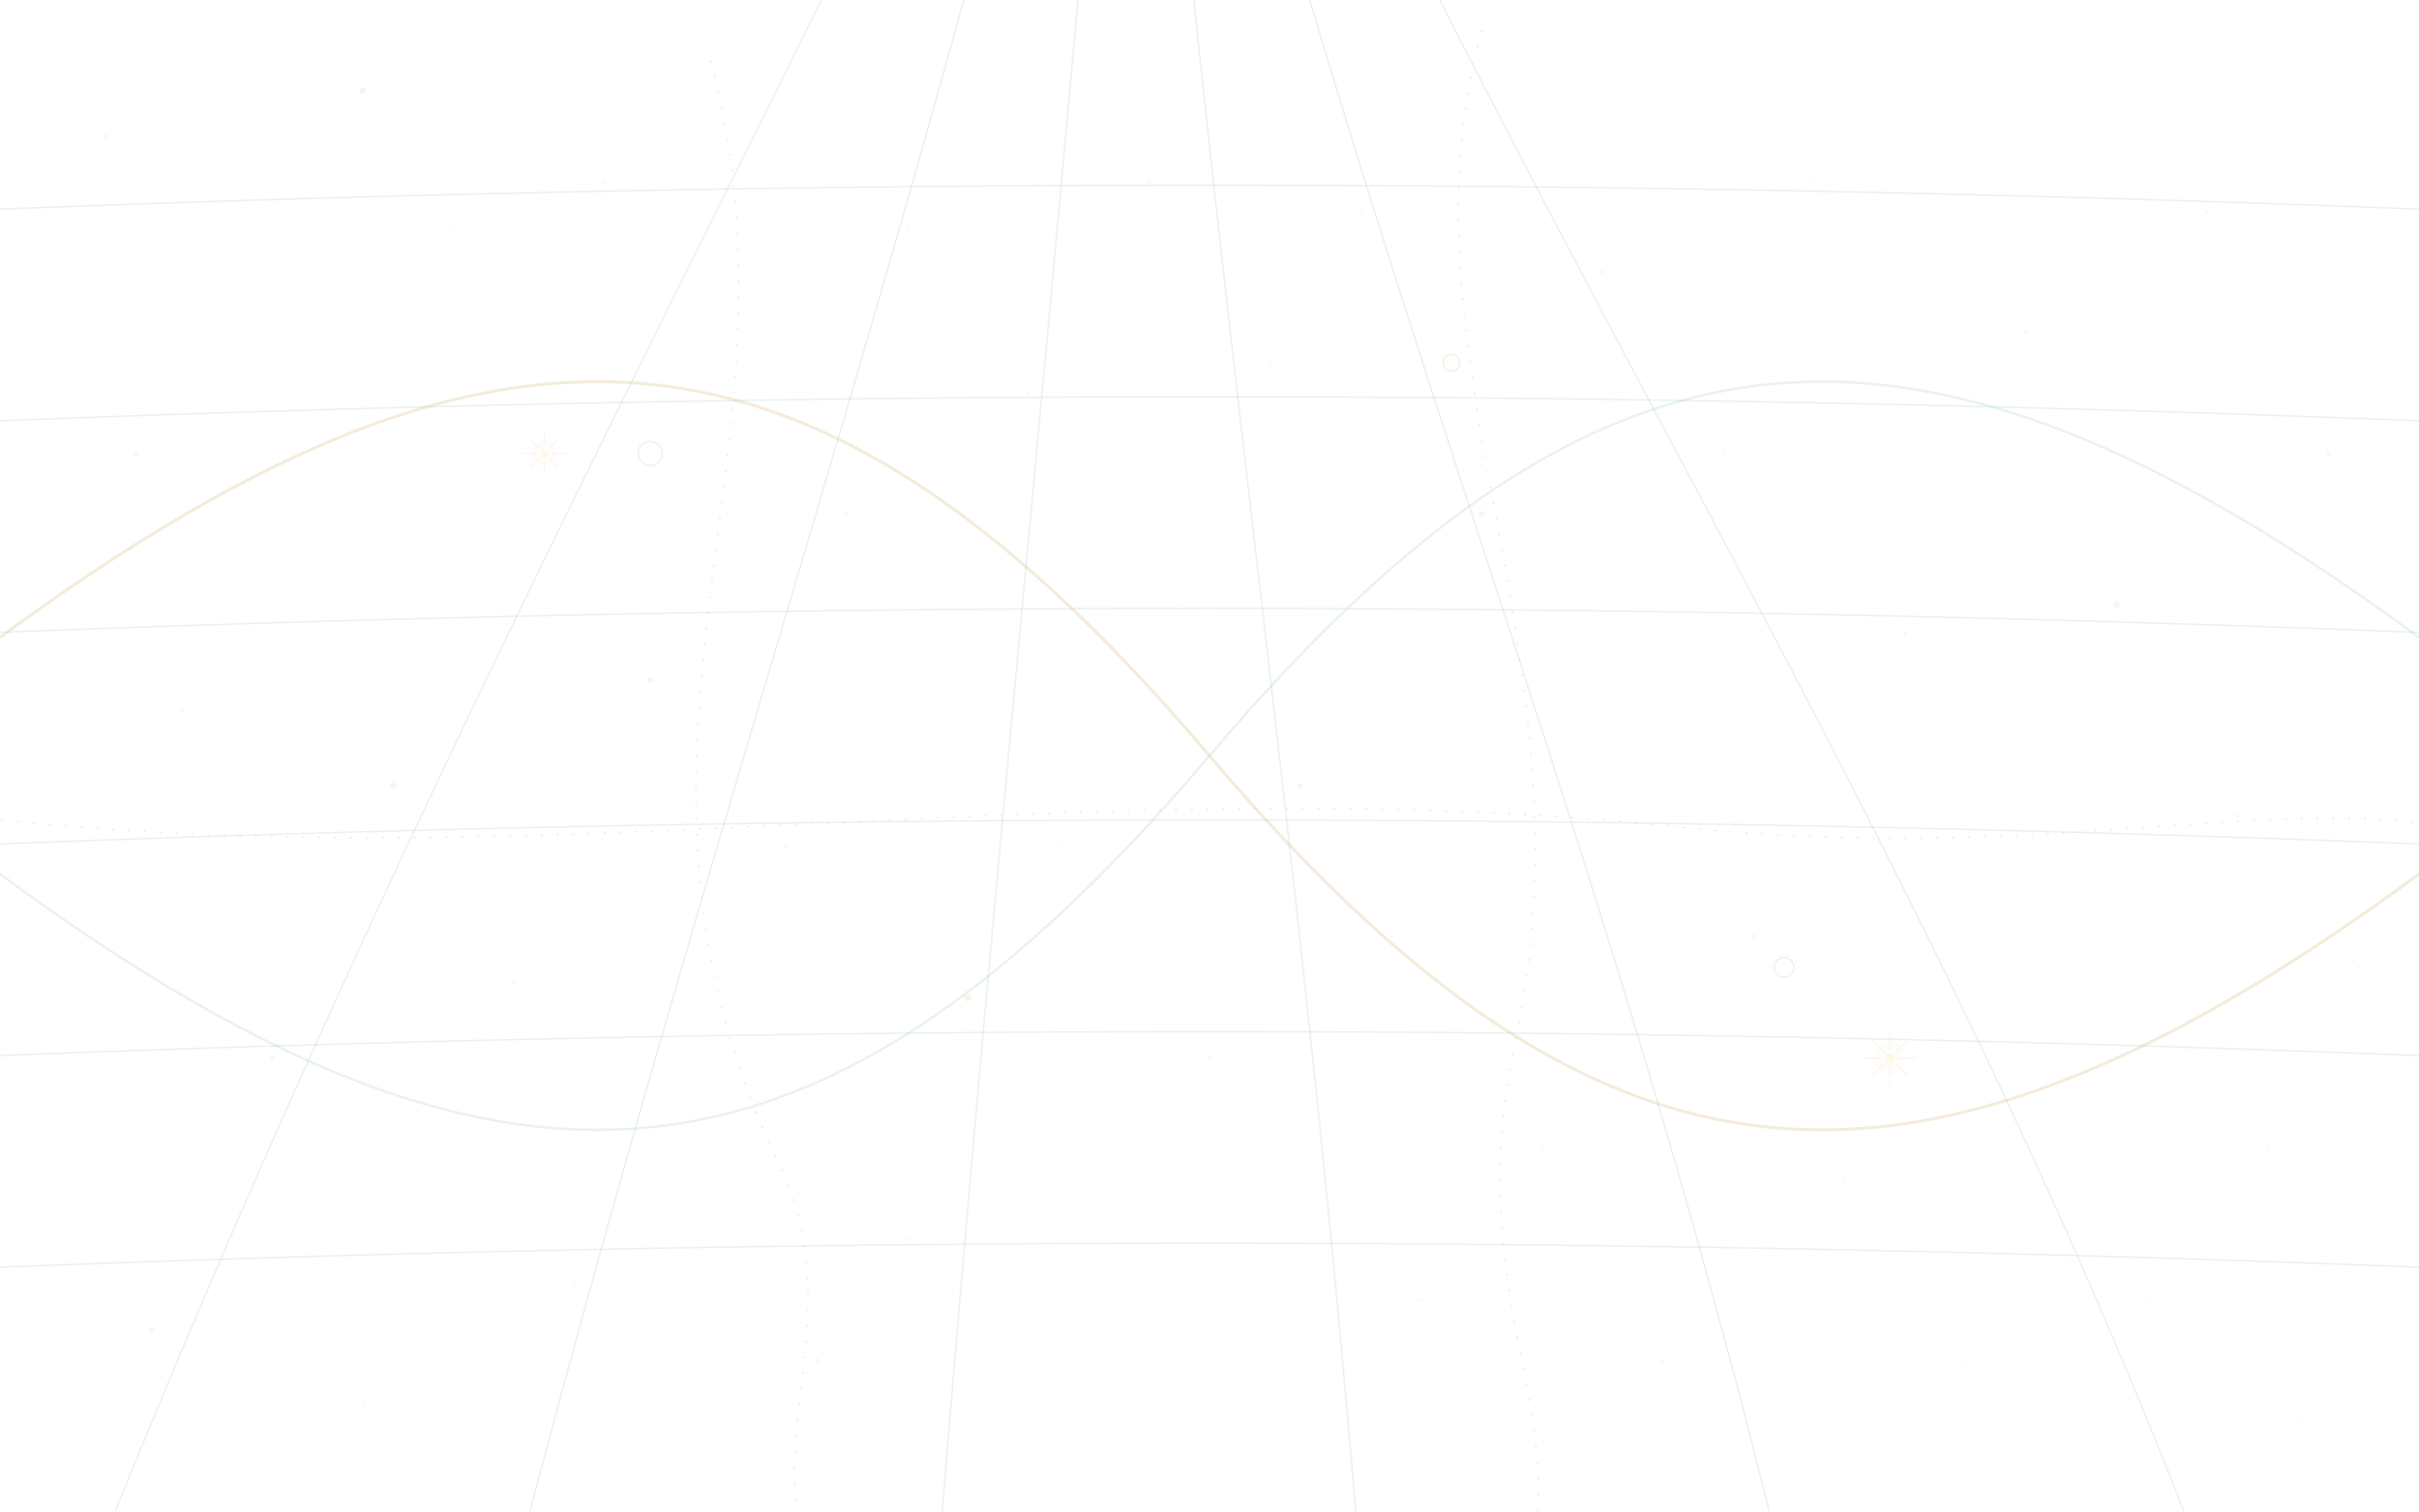
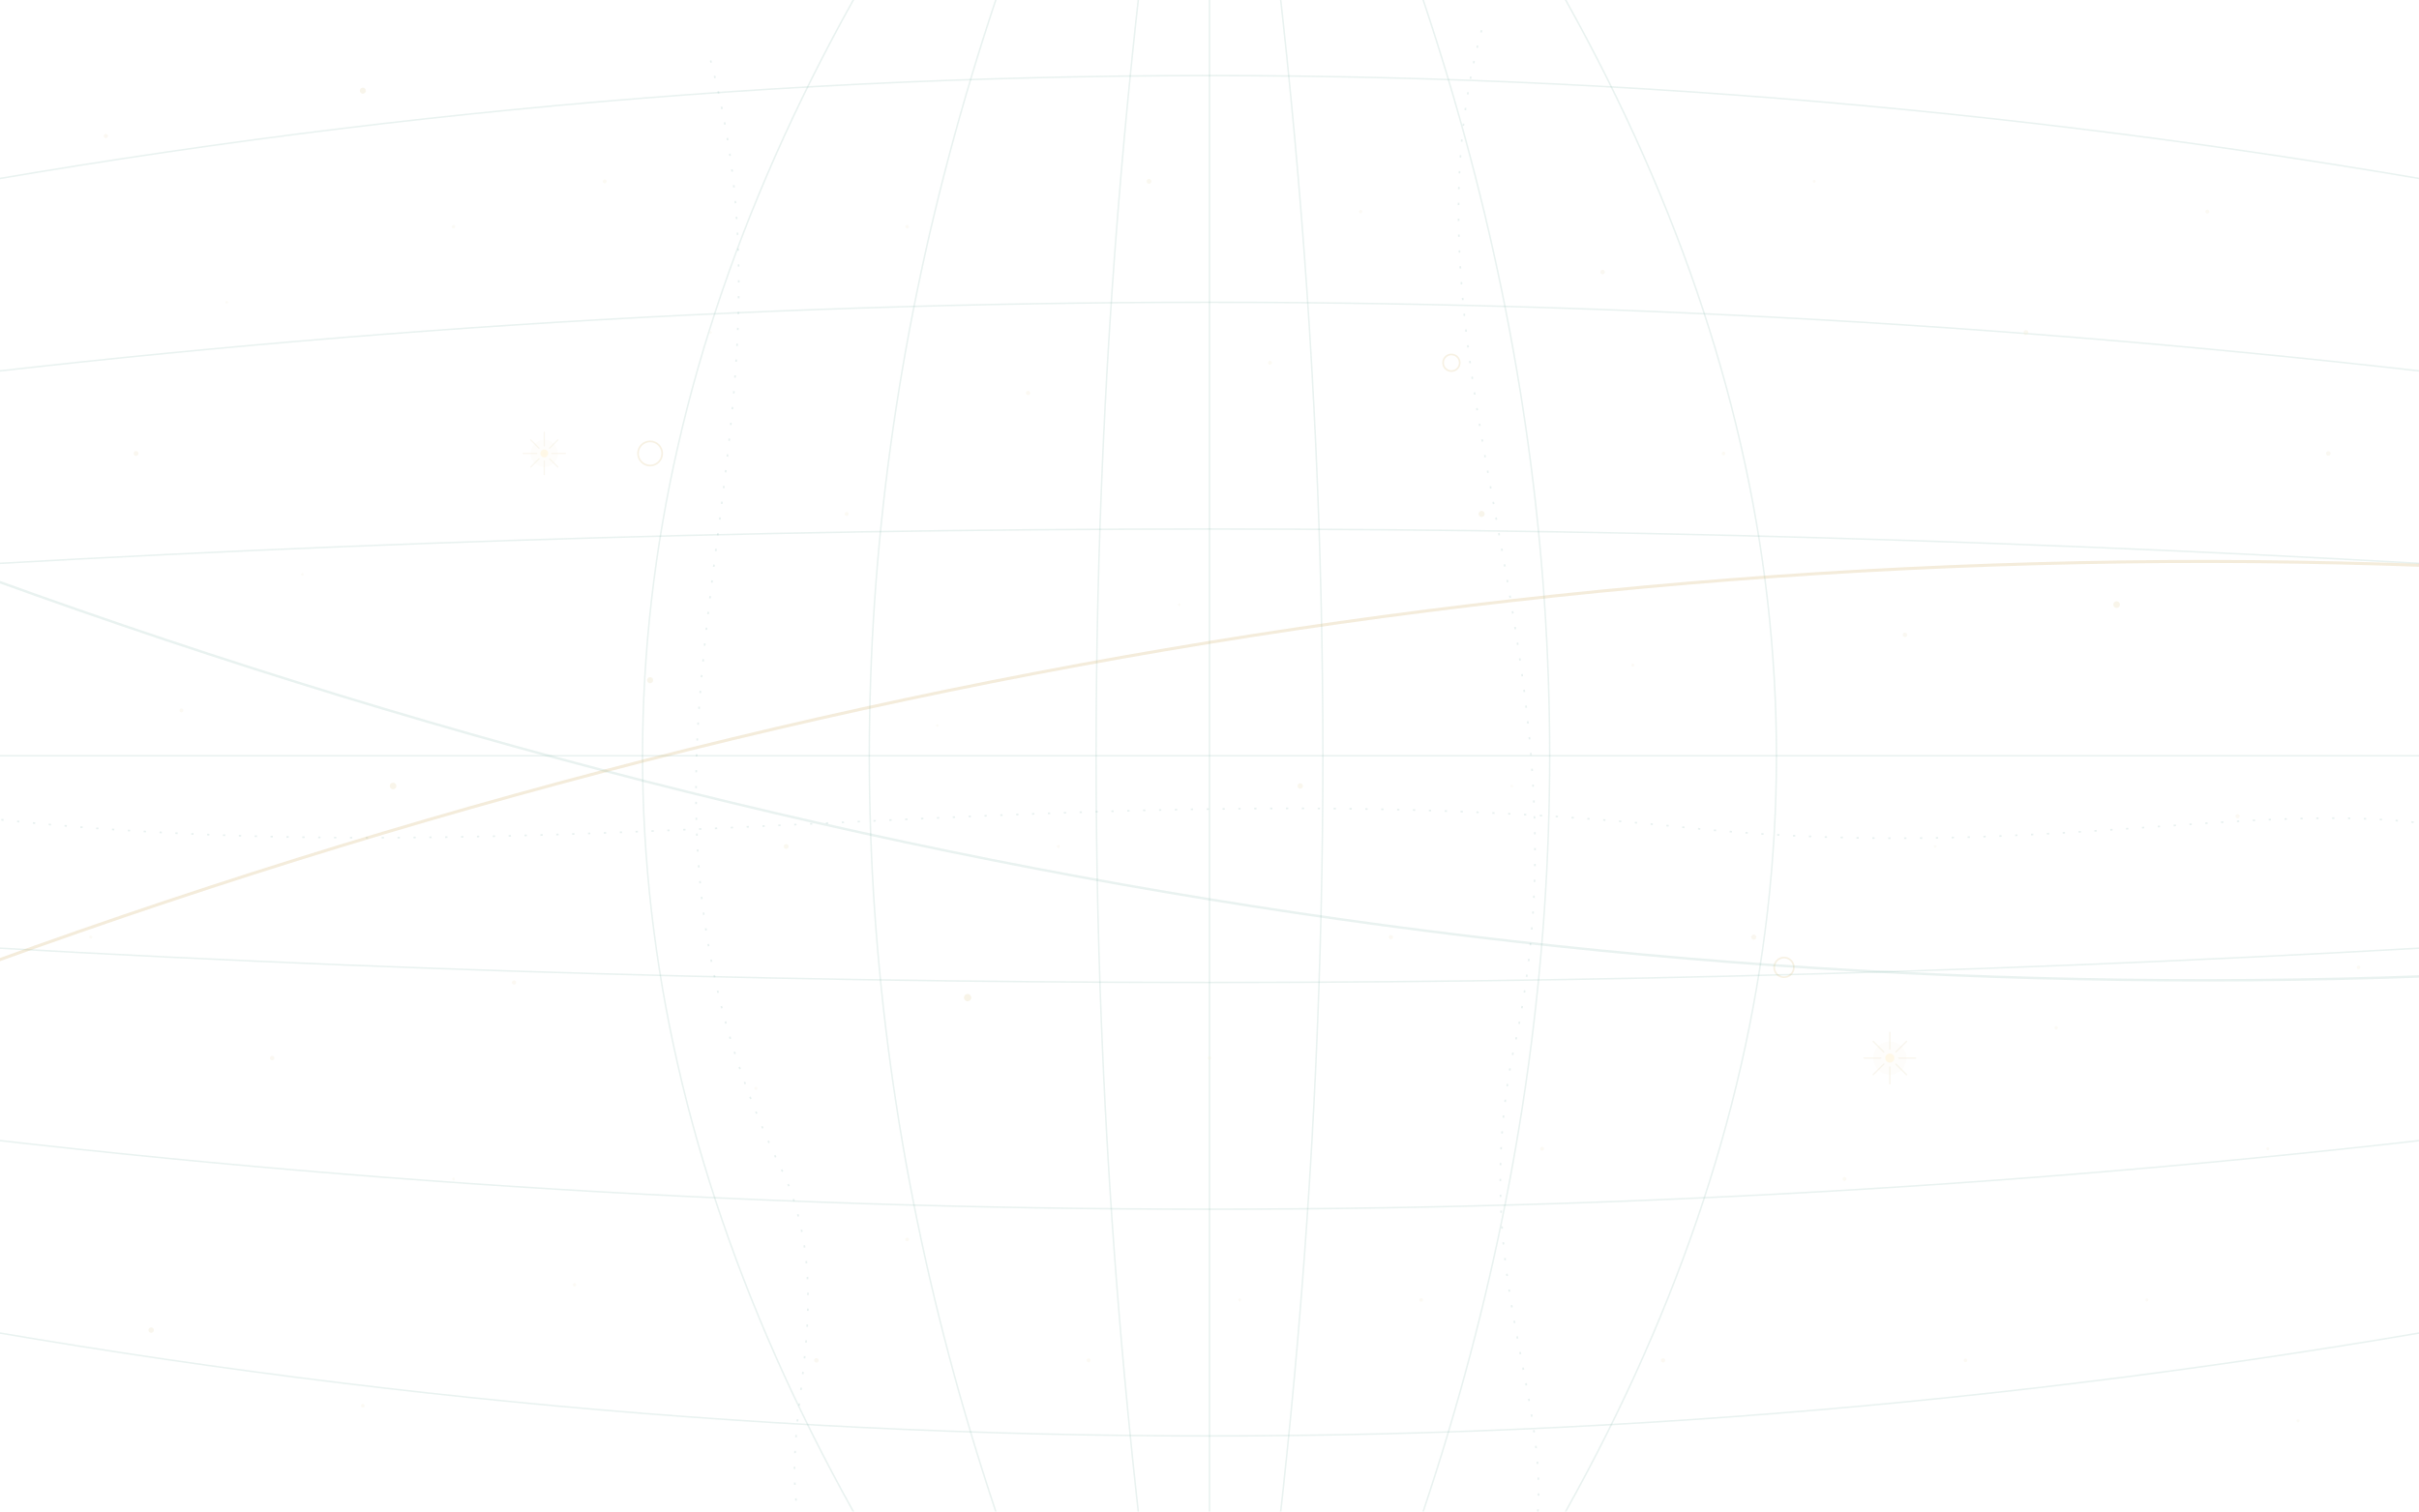
<svg xmlns="http://www.w3.org/2000/svg" viewBox="0 0 1600 1000" preserveAspectRatio="xMidYMid slice">
  <g fill="none" stroke="#6EA79D" stroke-opacity="0.15" stroke-width="1">
-     <path d="M-40,140 Q800,105 1640,140" />
-     <path d="M-40,280 Q800,245 1640,280" />
-     <path d="M-40,420 Q800,385 1640,420" />
-     <path d="M-40,560 Q800,525 1640,560" />
-     <path d="M-40,700 Q800,665 1640,700" />
-     <path d="M-40,840 Q800,805 1640,840" />
+     <path d="M-120,140 Q800,-40 1720,140" />
+     <path d="M-120,260 Q800,140 1720,260" />
+     <path d="M-120,380 Q800,320 1720,380" />
+     <path d="M-120,500 L1720,500" />
+     <path d="M-120,620 Q800,680 1720,620" />
+     <path d="M-120,740 Q800,860 1720,740" />
+     <path d="M-120,860 Q800,1040 1720,860" />
  </g>
  <g fill="none" stroke="#6EA79D" stroke-opacity="0.15" stroke-width="1">
-     <path d="M60,1040 C260,540 460,180 700,-320" />
-     <path d="M340,1040 C470,540 600,180 720,-320" />
-     <path d="M620,1040 C660,540 700,180 740,-320" />
-     <path d="M900,1040 C860,540 800,180 760,-320" />
-     <path d="M1180,1040 C1060,540 900,180 780,-320" />
-     <path d="M1460,1040 C1270,540 1020,180 800,-320" />
+     <path d="M800,-320 Q50,500 800,1320" />
+     <path d="M800,-320 Q350,500 800,1320" />
+     <path d="M800,-320 Q650,500 800,1320" />
+     <path d="M800,-320 L800,1320" />
+     <path d="M800,-320 Q950,500 800,1320" />
+     <path d="M800,-320 Q1250,500 800,1320" />
+     <path d="M800,-320 Q1550,500 800,1320" />
  </g>
  <g fill="none" stroke="#6EA79D" stroke-opacity="0.16" stroke-width="1.1" stroke-dasharray="1.5 9">
    <path d="M470,40 C540,300 380,500 520,780 C560,880 500,960 540,1040" />
    <path d="M980,20 C920,240 1060,440 1000,700 C970,860 1040,940 1010,1040" />
    <path d="M-20,540 C360,585 720,505 1120,548 C1360,572 1520,520 1640,552" />
  </g>
-   <path d="M-100,500 C300,830 520,830 800,500 C1080,170 1300,170 1700,500" fill="none" stroke="#6EA79D" stroke-opacity="0.15" stroke-width="1.6" stroke-linecap="round" />
-   <path d="M-100,500 C300,170 520,170 800,500 C1080,830 1300,830 1700,500" fill="none" stroke="#C9A24E" stroke-opacity="0.20" stroke-width="2" stroke-linecap="round" />
+   <path d="M-120,680 Q800,320 1720,380" fill="none" stroke="#C9A24E" stroke-opacity="0.20" stroke-width="2" stroke-linecap="round" />
+   <path d="M-120,340 Q800,700 1720,640" fill="none" stroke="#6EA79D" stroke-opacity="0.15" stroke-width="1.6" stroke-linecap="round" />
  <g fill="none" stroke="#C9A24E" stroke-opacity="0.16" stroke-width="1.1">
    <circle cx="430" cy="300" r="8" />
    <circle cx="1180" cy="640" r="6.5" />
    <circle cx="960" cy="240" r="5.5" />
  </g>
  <g fill="#F3ECD9">
    <circle cx="70" cy="90" r="1.4" fill-opacity="0.35" />
    <circle cx="150" cy="200" r="0.9" fill-opacity="0.20" />
    <circle cx="240" cy="60" r="2.0" fill-opacity="0.50" />
    <circle cx="300" cy="150" r="1.1" fill-opacity="0.25" />
    <circle cx="90" cy="300" r="1.6" fill-opacity="0.40" />
    <circle cx="200" cy="380" r="0.9" fill-opacity="0.20" />
    <circle cx="120" cy="470" r="1.3" fill-opacity="0.30" />
    <circle cx="260" cy="520" r="2.2" fill-opacity="0.55" />
    <circle cx="60" cy="620" r="1.0" fill-opacity="0.22" />
    <circle cx="180" cy="700" r="1.5" fill-opacity="0.35" />
    <circle cx="300" cy="780" r="0.9" fill-opacity="0.20" />
    <circle cx="100" cy="880" r="1.8" fill-opacity="0.45" />
    <circle cx="240" cy="930" r="1.2" fill-opacity="0.28" />
    <circle cx="360" cy="300" r="1.0" fill-opacity="0.24" />
    <circle cx="340" cy="650" r="1.4" fill-opacity="0.32" />
    <circle cx="400" cy="120" r="1.3" fill-opacity="0.30" />
    <circle cx="430" cy="450" r="2.0" fill-opacity="0.50" />
    <circle cx="380" cy="850" r="1.1" fill-opacity="0.26" />
    <circle cx="470" cy="220" r="0.9" fill-opacity="0.20" />
    <circle cx="520" cy="560" r="1.6" fill-opacity="0.38" />
    <circle cx="500" cy="720" r="1.0" fill-opacity="0.24" />
    <circle cx="560" cy="340" r="1.3" fill-opacity="0.30" />
    <circle cx="540" cy="900" r="1.5" fill-opacity="0.34" />
    <circle cx="600" cy="150" r="1.1" fill-opacity="0.26" />
    <circle cx="620" cy="480" r="0.9" fill-opacity="0.20" />
    <circle cx="640" cy="660" r="2.4" fill-opacity="0.60" />
    <circle cx="600" cy="820" r="1.2" fill-opacity="0.28" />
    <circle cx="680" cy="260" r="1.4" fill-opacity="0.32" />
    <circle cx="700" cy="560" r="1.0" fill-opacity="0.24" />
    <circle cx="720" cy="900" r="1.3" fill-opacity="0.30" />
    <circle cx="760" cy="120" r="1.6" fill-opacity="0.38" />
    <circle cx="780" cy="400" r="0.9" fill-opacity="0.20" />
    <circle cx="800" cy="700" r="1.2" fill-opacity="0.28" />
    <circle cx="840" cy="240" r="1.3" fill-opacity="0.30" />
    <circle cx="860" cy="520" r="1.8" fill-opacity="0.44" />
    <circle cx="820" cy="860" r="1.0" fill-opacity="0.24" />
    <circle cx="900" cy="140" r="1.1" fill-opacity="0.26" />
    <circle cx="920" cy="620" r="1.4" fill-opacity="0.32" />
    <circle cx="940" cy="860" r="1.2" fill-opacity="0.28" />
    <circle cx="980" cy="340" r="2.0" fill-opacity="0.50" />
    <circle cx="1000" cy="520" r="0.9" fill-opacity="0.20" />
    <circle cx="1020" cy="760" r="1.3" fill-opacity="0.30" />
    <circle cx="1060" cy="180" r="1.5" fill-opacity="0.34" />
    <circle cx="1080" cy="440" r="1.0" fill-opacity="0.24" />
    <circle cx="1100" cy="900" r="1.4" fill-opacity="0.32" />
    <circle cx="1140" cy="300" r="1.2" fill-opacity="0.28" />
    <circle cx="1160" cy="620" r="1.7" fill-opacity="0.40" />
    <circle cx="1200" cy="120" r="1.0" fill-opacity="0.24" />
    <circle cx="1220" cy="780" r="1.3" fill-opacity="0.30" />
    <circle cx="1260" cy="420" r="1.5" fill-opacity="0.34" />
    <circle cx="1280" cy="560" r="0.9" fill-opacity="0.20" />
    <circle cx="1300" cy="900" r="1.2" fill-opacity="0.28" />
    <circle cx="1340" cy="220" r="1.6" fill-opacity="0.38" />
    <circle cx="1360" cy="680" r="1.1" fill-opacity="0.26" />
    <circle cx="1400" cy="400" r="2.2" fill-opacity="0.55" />
    <circle cx="1420" cy="860" r="1.0" fill-opacity="0.24" />
    <circle cx="1460" cy="140" r="1.3" fill-opacity="0.30" />
    <circle cx="1480" cy="540" r="1.4" fill-opacity="0.32" />
    <circle cx="1500" cy="760" r="1.0" fill-opacity="0.24" />
    <circle cx="1540" cy="300" r="1.5" fill-opacity="0.34" />
    <circle cx="1560" cy="640" r="1.2" fill-opacity="0.28" />
    <circle cx="1520" cy="940" r="1.0" fill-opacity="0.22" />
  </g>
  <g stroke="#F3ECD9" stroke-linecap="round">
    <g transform="translate(1250,700)">
      <circle r="11" fill="#F3ECD9" fill-opacity="0.10" stroke="none" />
      <circle r="3" fill="#FFF7E4" fill-opacity="0.9" stroke="none" />
      <path d="M0,-17 L0,-6 M0,17 L0,6 M-17,0 L-6,0 M17,0 L6,0 M-11,-11 L-4,-4 M11,11 L4,4 M11,-11 L4,-4 M-11,11 L-4,4" stroke-opacity="0.45" stroke-width="0.9" />
    </g>
    <g transform="translate(360,300)">
      <circle r="9" fill="#F3ECD9" fill-opacity="0.10" stroke="none" />
      <circle r="2.6" fill="#FFF7E4" fill-opacity="0.9" stroke="none" />
      <path d="M0,-14 L0,-5 M0,14 L0,5 M-14,0 L-5,0 M14,0 L5,0 M-9,-9 L-3.5,-3.5 M9,9 L3.5,3.5 M9,-9 L3.5,-3.5 M-9,9 L-3.5,3.5" stroke-opacity="0.4" stroke-width="0.8" />
    </g>
  </g>
</svg>
